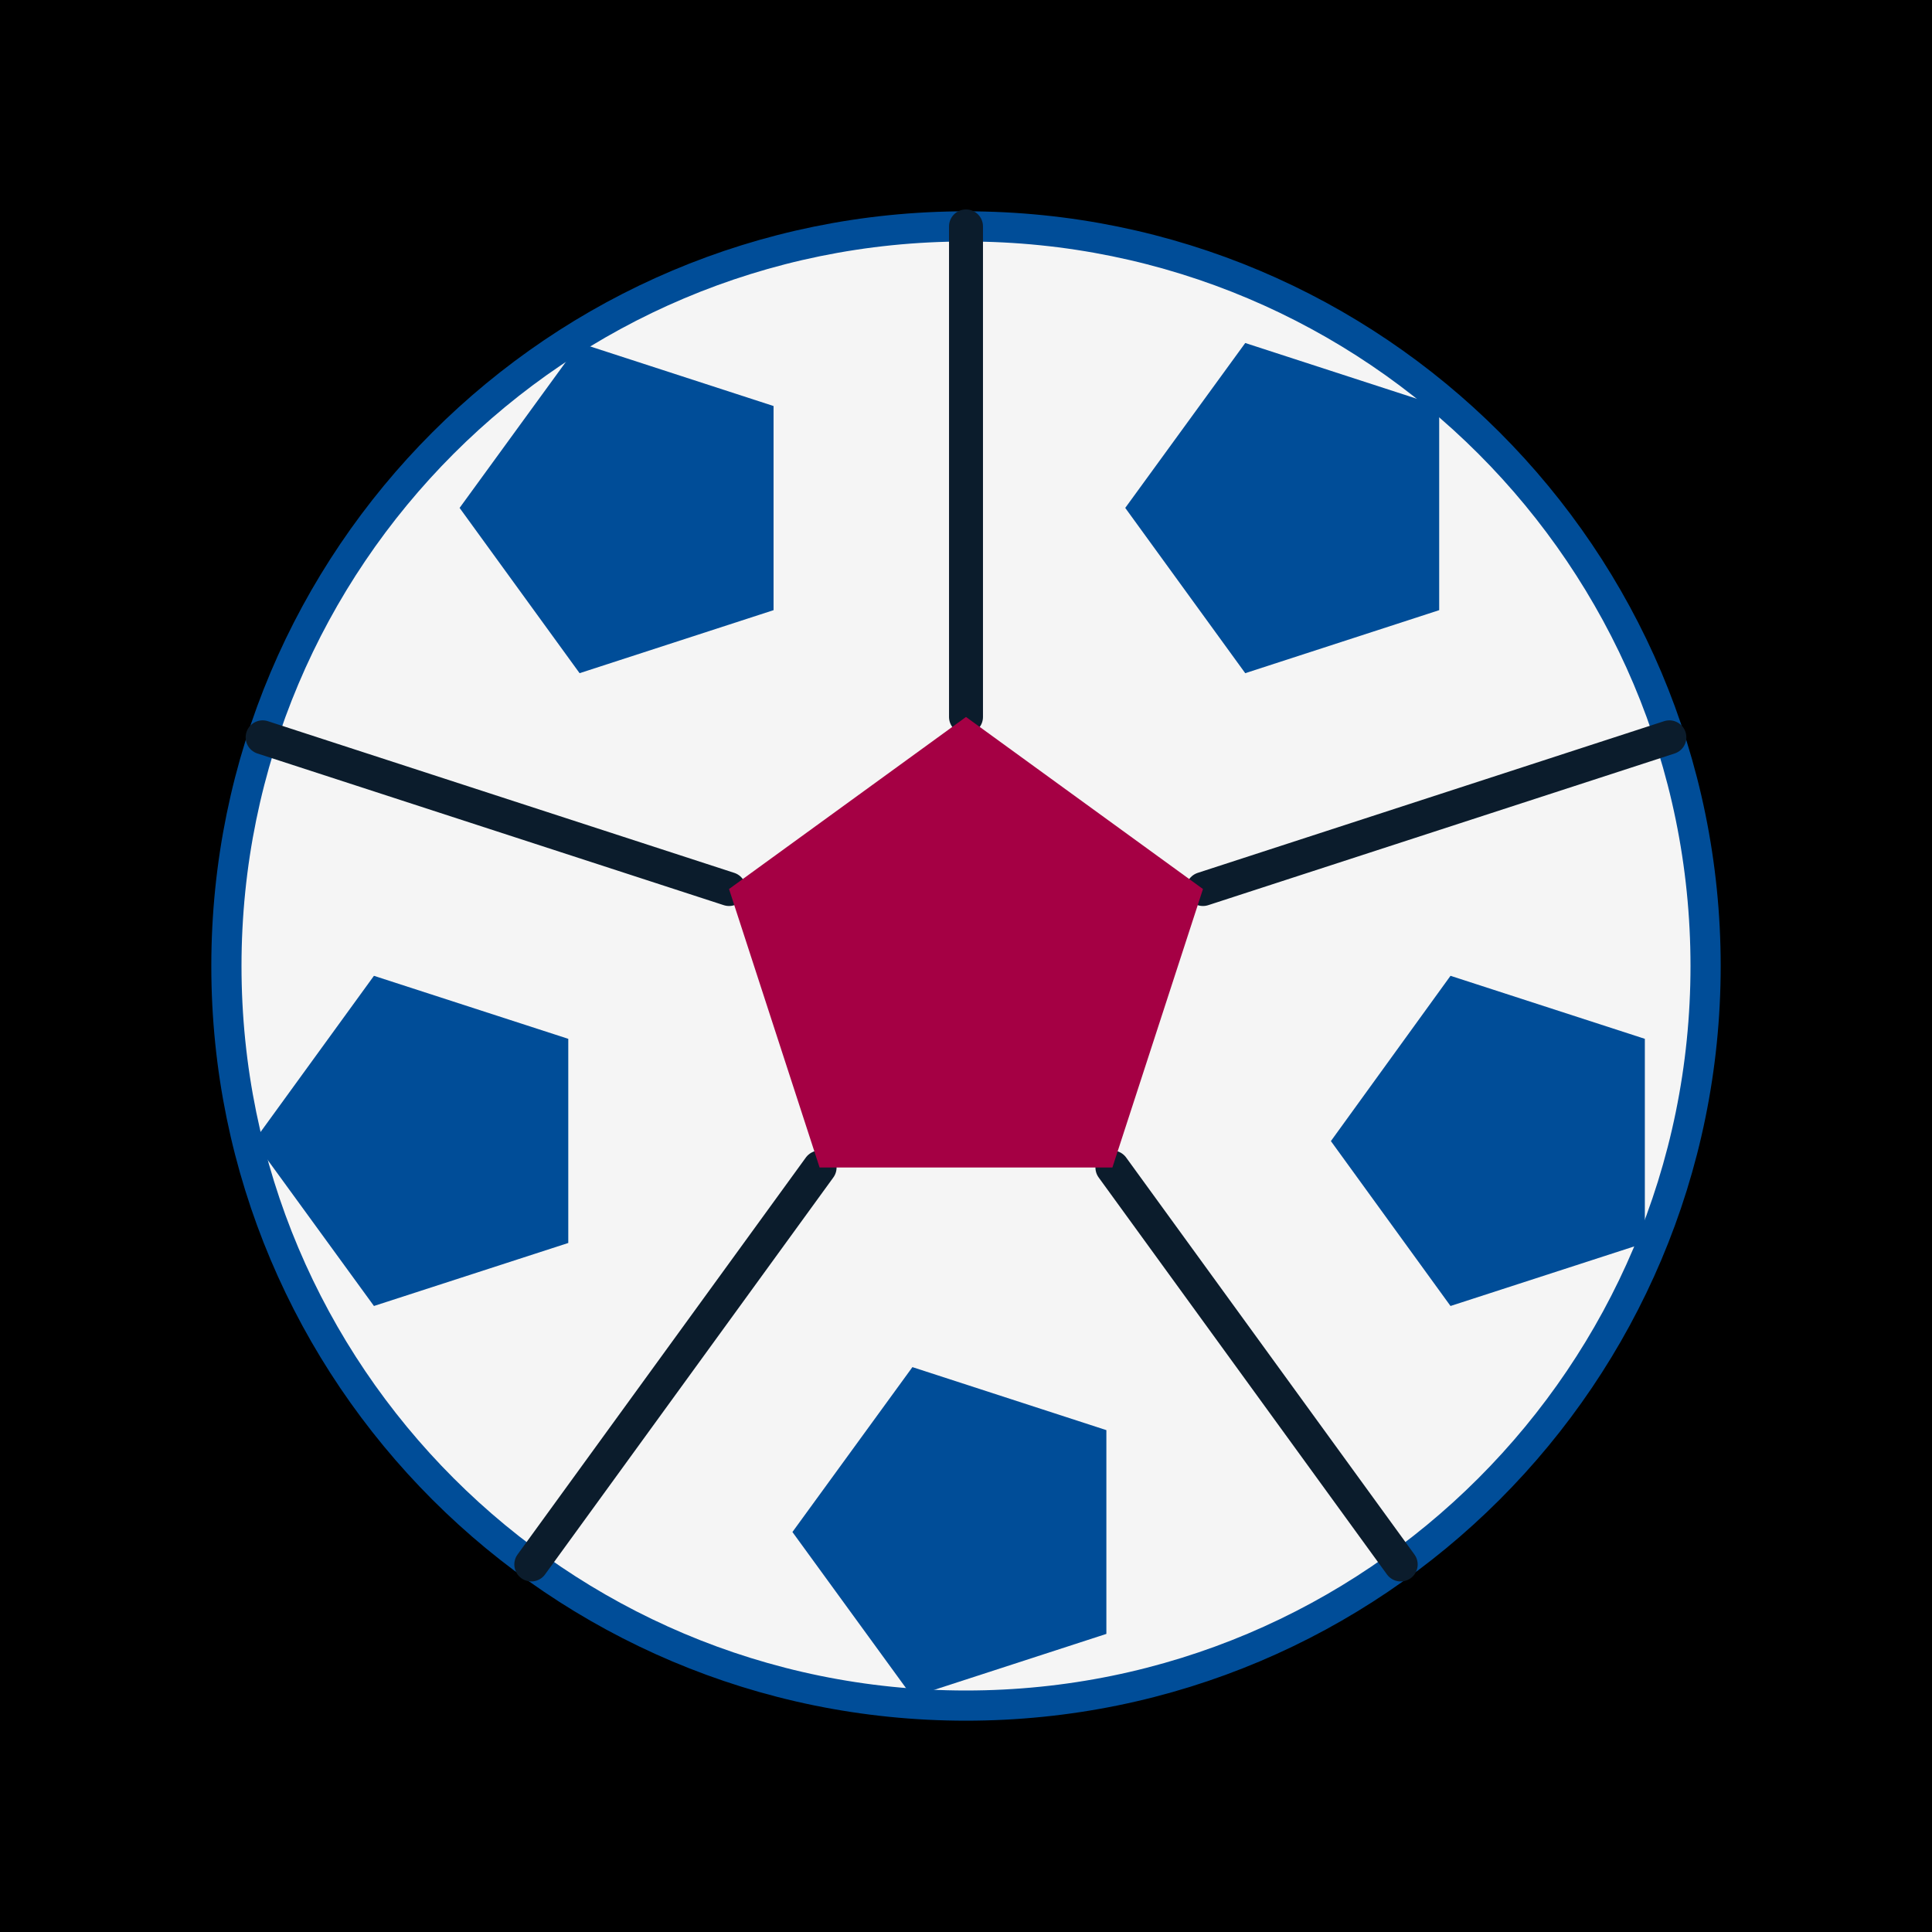
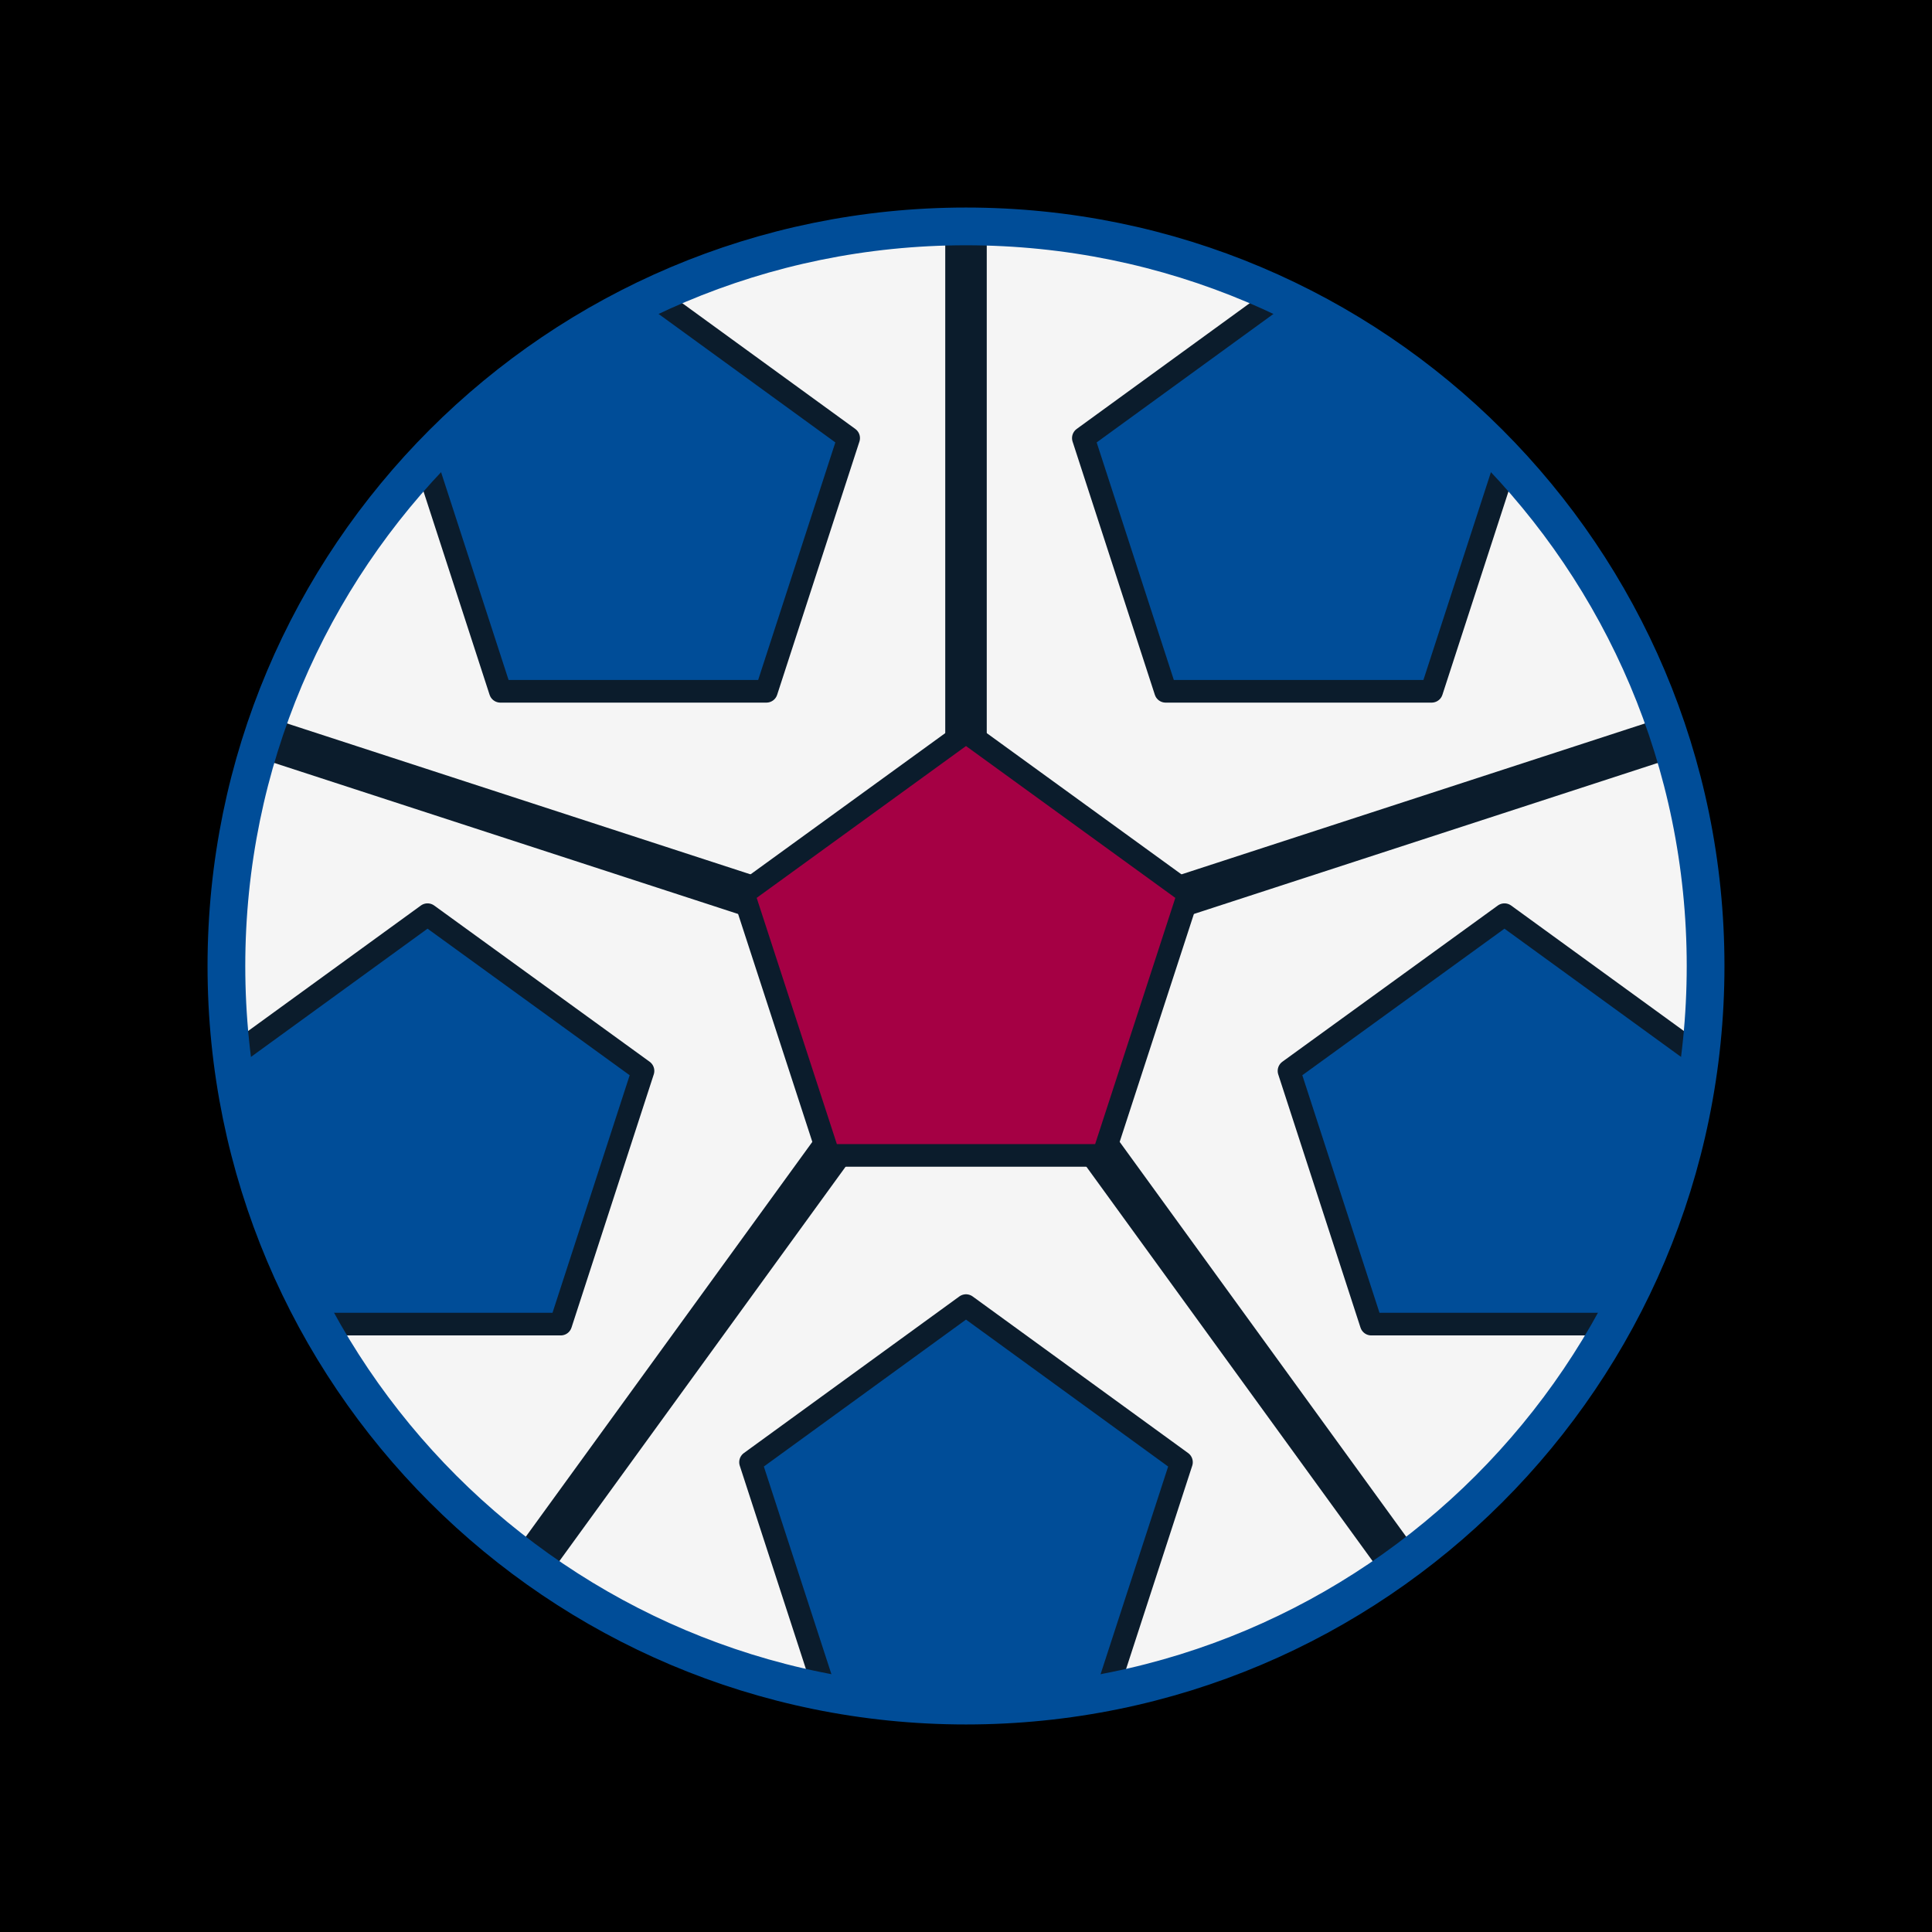
<svg xmlns="http://www.w3.org/2000/svg" width="512" height="512" viewBox="0 0 512 512">
+   <defs>
+     <clipPath id="ball">
+       <circle cx="256" cy="256" r="196" />
+     </clipPath>
+   </defs>
  <rect width="512" height="512" fill="#000000" />
-   <circle cx="256" cy="256" r="196" fill="#f5f5f5" stroke="#004d98" stroke-width="8" />
-   <line x1="256.0" y1="190.0" x2="256.0" y2="60.0" stroke="#0b1c2c" stroke-width="9" stroke-linecap="round" />
-   <line x1="318.8" y1="235.6" x2="442.4" y2="195.4" stroke="#0b1c2c" stroke-width="9" stroke-linecap="round" />
-   <line x1="294.8" y1="309.4" x2="371.2" y2="414.6" stroke="#0b1c2c" stroke-width="9" stroke-linecap="round" />
-   <line x1="217.2" y1="309.4" x2="140.8" y2="414.6" stroke="#0b1c2c" stroke-width="9" stroke-linecap="round" />
-   <line x1="193.2" y1="235.6" x2="69.6" y2="195.4" stroke="#0b1c2c" stroke-width="9" stroke-linecap="round" />
-   <polygon points="381.4,161.7 330.0,178.4 298.2,134.6 330.0,90.9 381.4,107.6" fill="#004d98" />
-   <polygon points="384.4,346.1 352.7,302.4 384.4,258.6 435.9,275.3 435.9,329.4" fill="#004d98" />
-   <polygon points="210.0,406.0 241.8,362.3 293.2,379.0 293.2,433.0 241.8,449.7" fill="#004d98" />
-   <polygon points="99.1,258.6 150.6,275.3 150.6,329.4 99.1,346.1 67.3,302.4" fill="#004d98" />
-   <polygon points="205.0,107.6 205.0,161.7 153.6,178.4 121.8,134.6 153.6,90.9" fill="#004d98" />
-   <polygon points="256.0,190.0 318.8,235.6 294.8,309.4 217.2,309.4 193.2,235.6" fill="#a50044" />
+   <circle cx="256" cy="256" r="196" fill="#f5f5f5" />
+   <g clip-path="url(#ball)">
+     <line x1="256.0" y1="196.0" x2="256.0" y2="60.0" stroke="#0b1c2c" stroke-width="11" stroke-linecap="round" />
+     <line x1="313.1" y1="237.5" x2="442.4" y2="195.4" stroke="#0b1c2c" stroke-width="11" stroke-linecap="round" />
+     <line x1="291.3" y1="304.5" x2="371.2" y2="414.6" stroke="#0b1c2c" stroke-width="11" stroke-linecap="round" />
+     <line x1="220.7" y1="304.5" x2="140.8" y2="414.6" stroke="#0b1c2c" stroke-width="11" stroke-linecap="round" />
+     <line x1="198.9" y1="237.5" x2="69.6" y2="195.4" stroke="#0b1c2c" stroke-width="11" stroke-linecap="round" />
+     <polygon points="308.9,183.2 287.1,116.1 344.2,74.6 401.2,116.1 379.4,183.2" fill="#004d98" stroke="#0b1c2c" stroke-width="6" stroke-linejoin="round" />
+     <polygon points="341.6,283.8 398.7,242.4 455.7,283.8 433.9,350.9 363.4,350.9" fill="#004d98" stroke="#0b1c2c" stroke-width="6" stroke-linejoin="round" />
+     <polygon points="256.0,346.0 313.1,387.5 291.3,454.5 220.7,454.5 198.9,387.5" fill="#004d98" stroke="#0b1c2c" stroke-width="6" stroke-linejoin="round" />
+     <polygon points="170.4,283.8 148.6,350.9 78.1,350.9 56.3,283.8 113.3,242.4" fill="#004d98" stroke="#0b1c2c" stroke-width="6" stroke-linejoin="round" />
+     <polygon points="203.1,183.2 132.6,183.2 110.8,116.1 167.8,74.6 224.9,116.1" fill="#004d98" stroke="#0b1c2c" stroke-width="6" stroke-linejoin="round" />
+     <polygon points="256.0,194.0 315.0,236.8 292.4,306.2 219.6,306.2 197.0,236.8" fill="#a50044" stroke="#0b1c2c" stroke-width="6" stroke-linejoin="round" />
+   </g>
+   <circle cx="256" cy="256" r="196" fill="none" stroke="#004d98" stroke-width="10" />
</svg>
